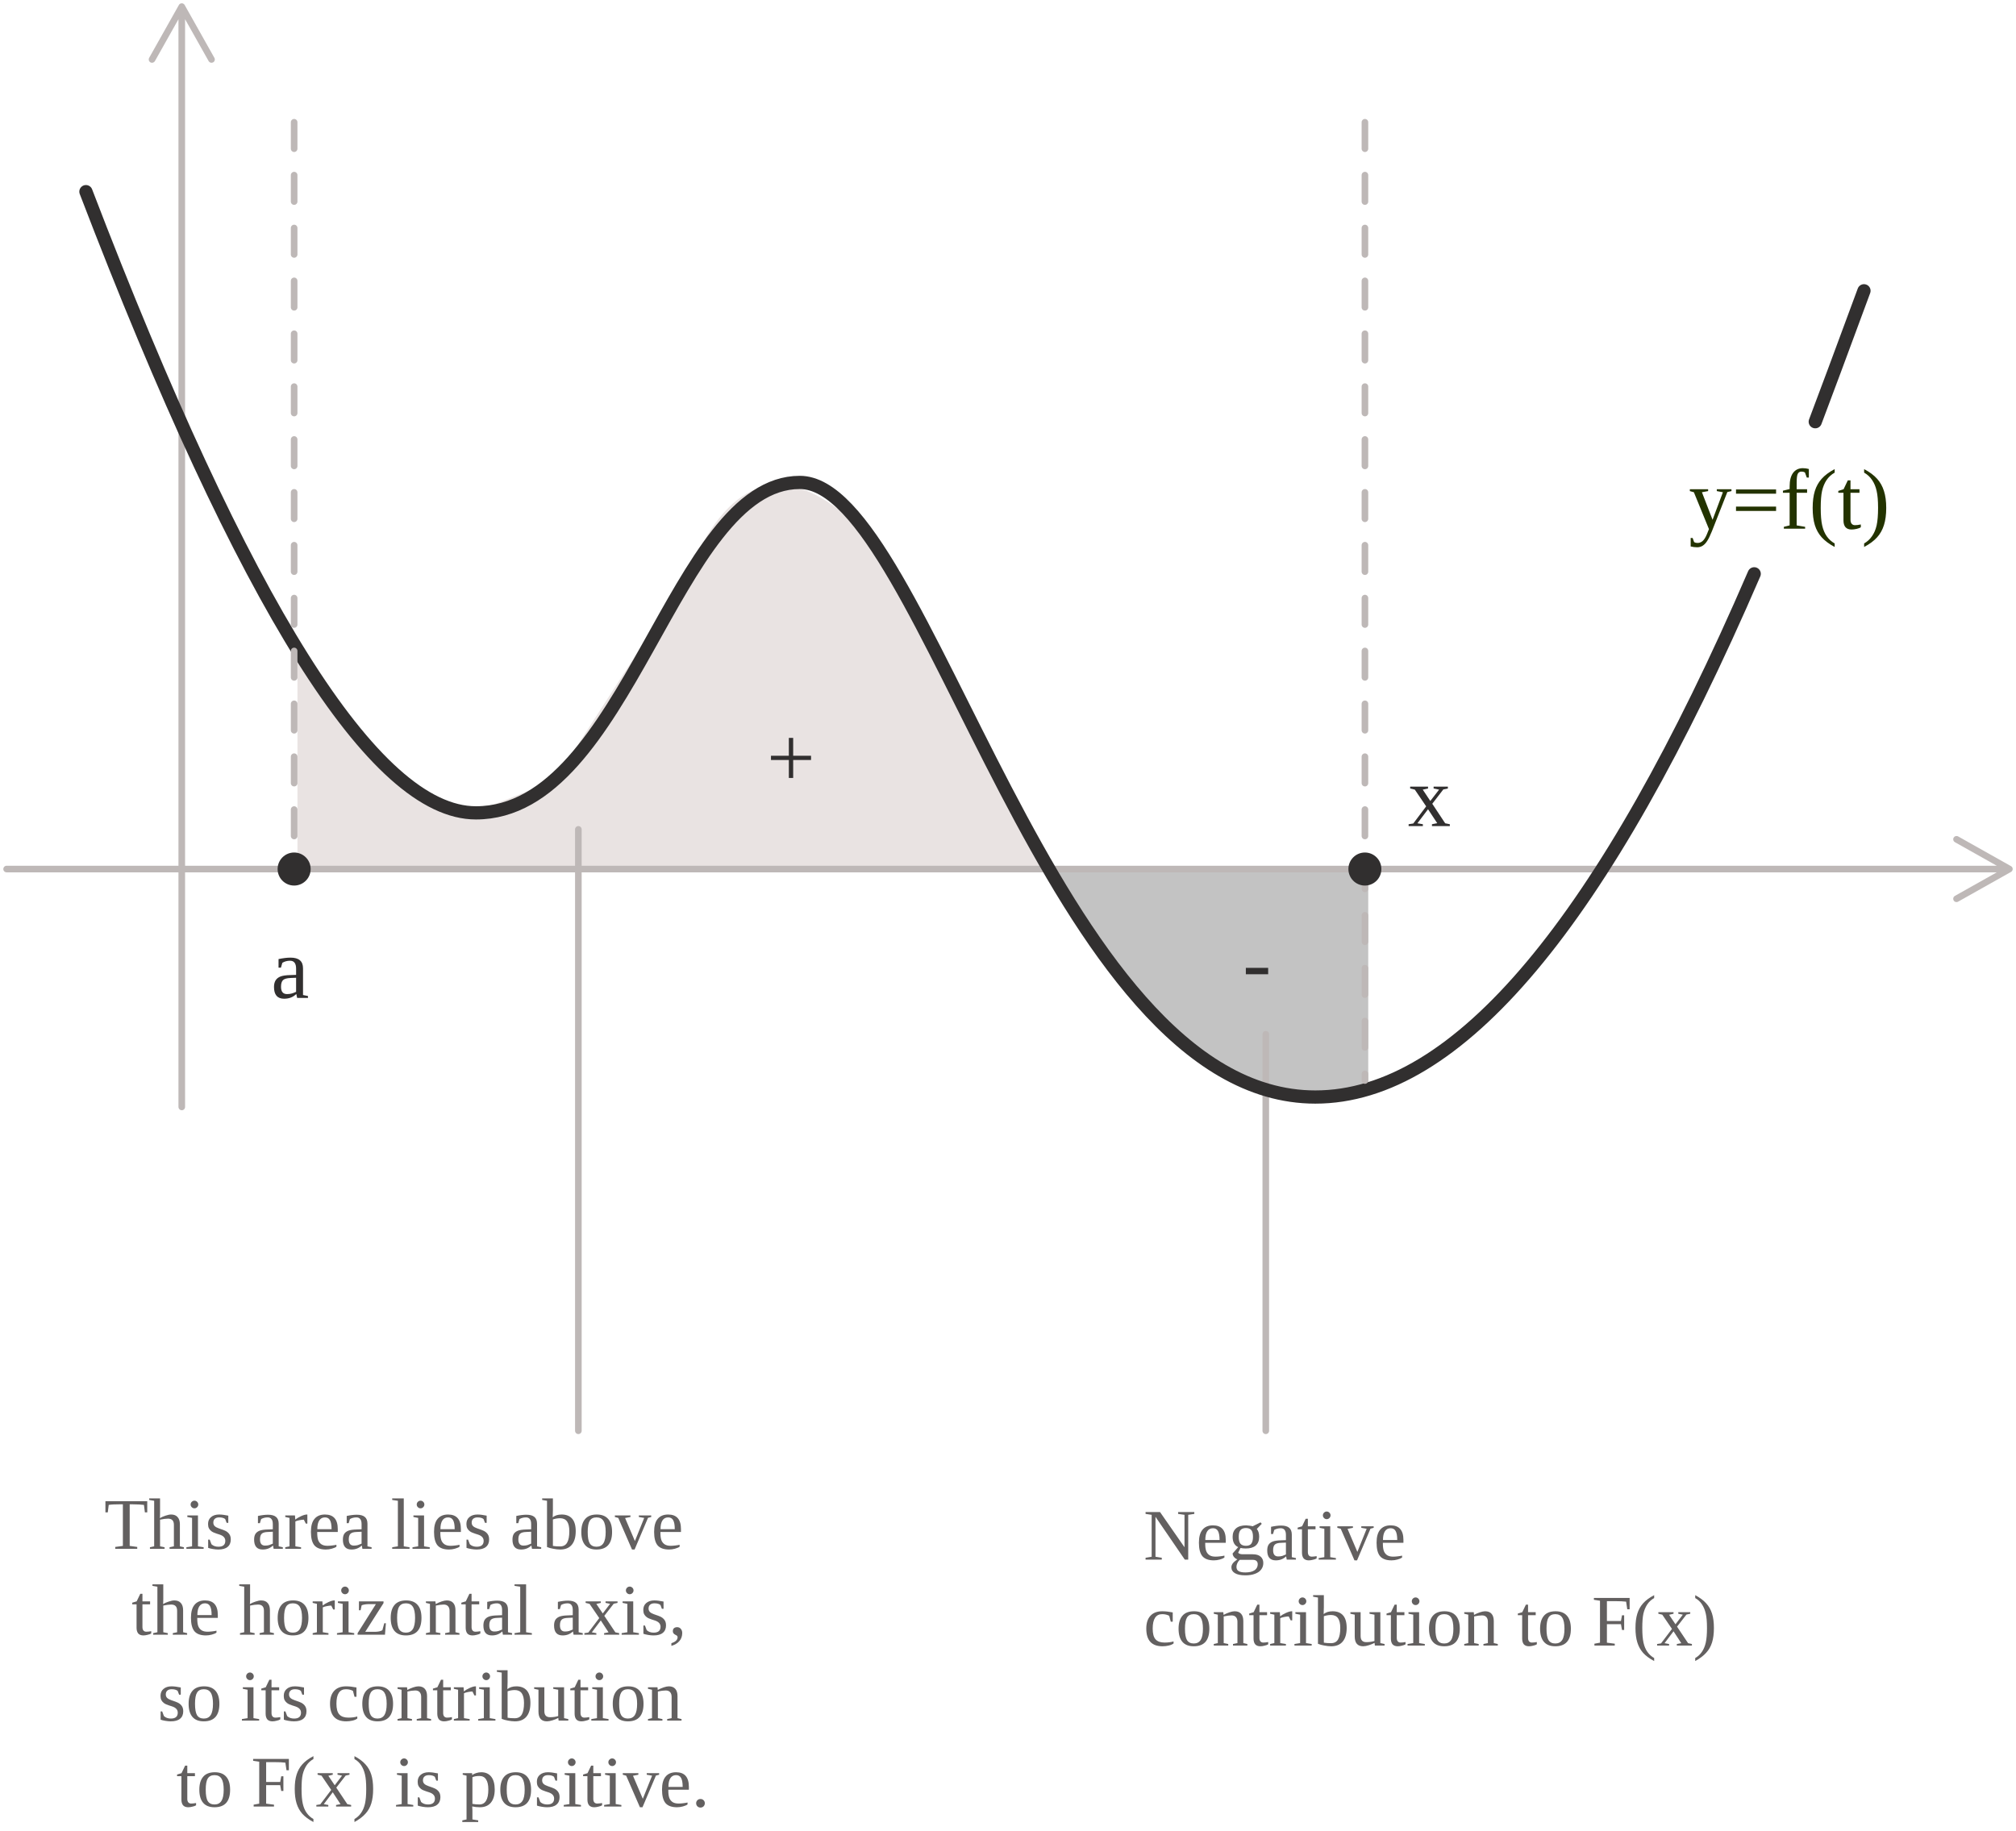
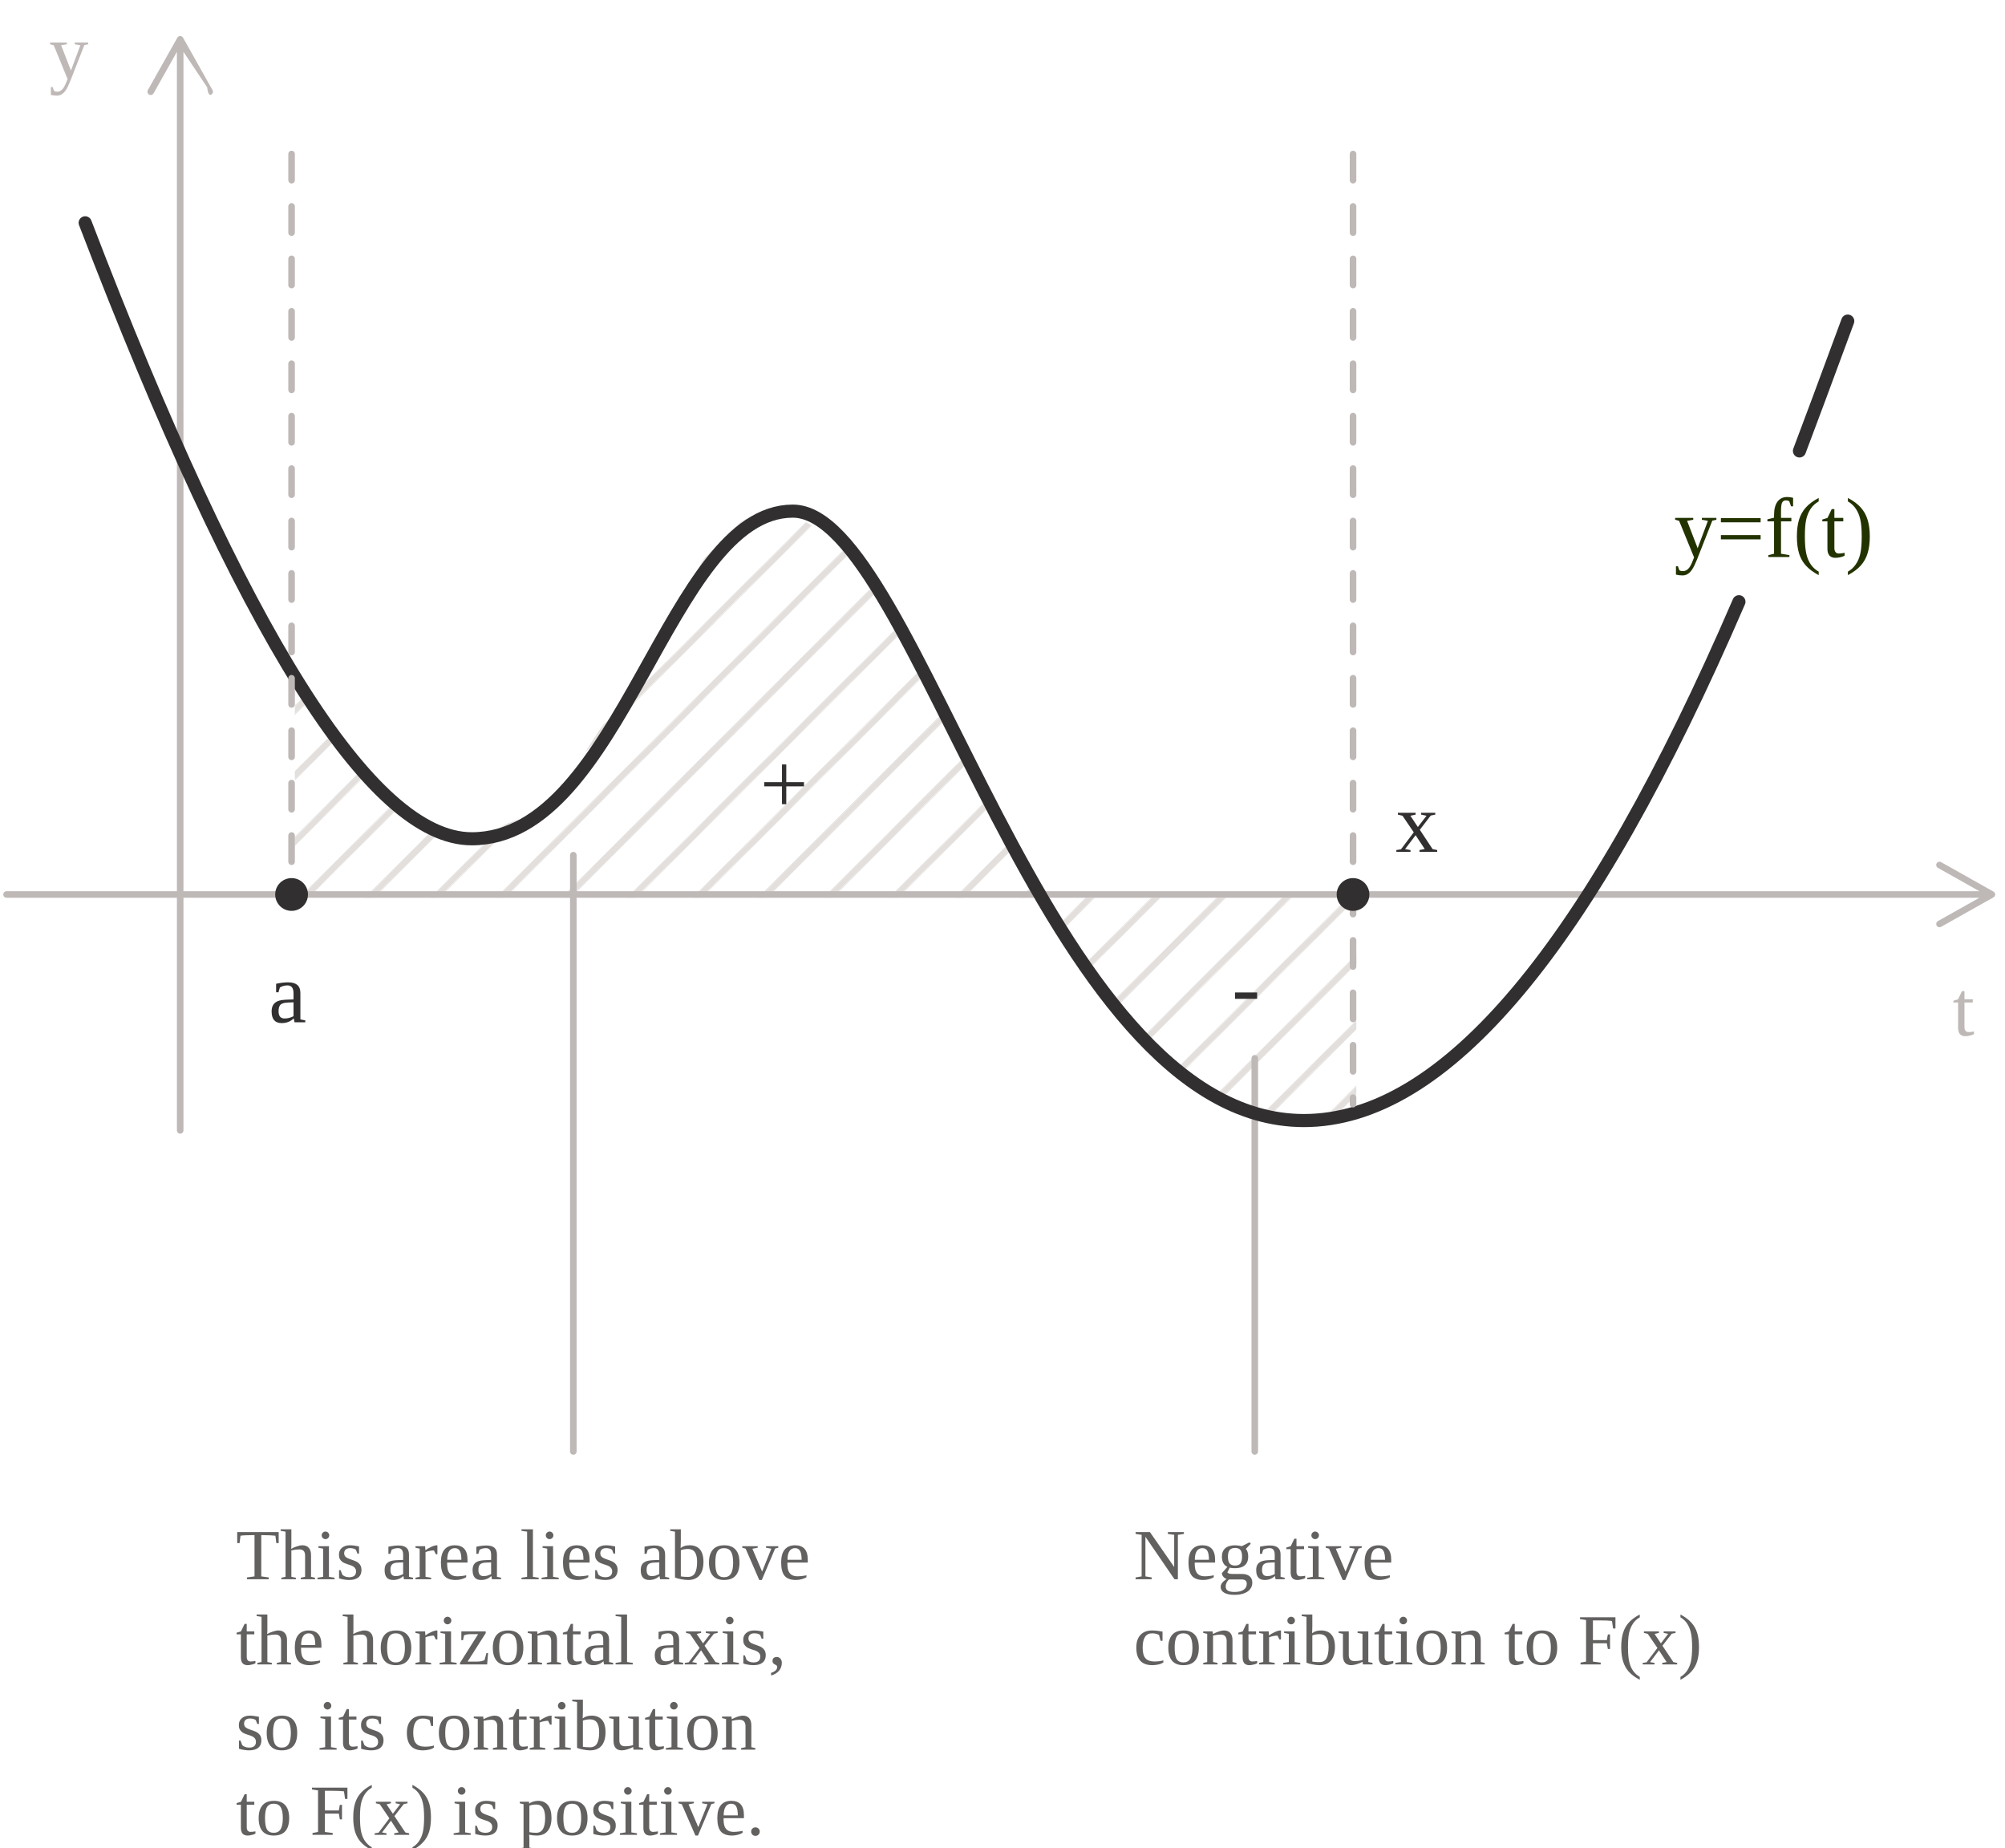
- <svg xmlns="http://www.w3.org/2000/svg" width="305px" height="277px" viewBox="0 0 305 277" version="1.1">
+ <svg xmlns="http://www.w3.org/2000/svg" width="306px" height="282px" viewBox="0 0 306 282" version="1.1">
+   <defs>
+     <pattern id="diagonal-lines" width="10" height="10" patternUnits="userSpaceOnUse">
+       <path d="M-2,2 L2,-2 M0,10 L10,0 M8,12 L12,8" fill="none" stroke="#E2DFDD" stroke-width="1" />
+     </pattern>
+   </defs>
  <g stroke="none" stroke-width="1" fill="none" fill-rule="evenodd">
-     <g transform="translate(-90, -84)">
-       <g transform="translate(91, 85)">
-         <path d="M26.882,-0.323 L26.936,-0.245 L31.436,7.755 C31.571,7.996 31.486,8.3 31.245,8.436 C31.031,8.556 30.767,8.502 30.615,8.32 L30.564,8.245 L26.999,1.906 L27,166.5 C27,166.776 26.776,167 26.5,167 C26.255,167 26.05,166.823 26.008,166.59 L26,166.5 L25.999,1.91 L22.436,8.245 C22.315,8.459 22.061,8.55 21.837,8.473 L21.755,8.436 C21.541,8.315 21.45,8.061 21.527,7.837 L21.564,7.755 L26.064,-0.245 C26.239,-0.557 26.665,-0.583 26.882,-0.323 Z" fill="#beb8b7" fill-rule="nonzero" />
-         <path d="M44,98 L58,115 C63.987,120.226 67.987,122.559 70,122 C72.013,121.441 76.346,119.774 83,117 L103,86 C108.958,71.632 116.958,68.632 127,77 C133.522,82.435 138.514,92.44 145,106 C147.334,110.879 151.334,119.213 157,131 L44,131 L44,98 Z" fill="#e9e3e2" />
-         <polygon fill="#C3C3C3" points="187 163 177 156 166 143 159 131 206 131 206 163.38 198 165" />
-         <path d="M295.163,125.527 L295.245,125.564 L303.245,130.064 C303.557,130.239 303.583,130.665 303.323,130.882 L303.245,130.936 L295.245,135.436 C295.004,135.571 294.7,135.486 294.564,135.245 C294.444,135.031 294.498,134.767 294.68,134.615 L294.755,134.564 L301.091,131 L3.85379111e-16,131 C-0.276,131 -0.5,130.776 -0.5,130.5 C-0.5,130.255 -0.323,130.05 -0.09,130.008 L-3.85379111e-16,130 L301.091,130 L294.755,126.436 C294.541,126.315 294.45,126.061 294.527,125.837 L294.564,125.755 C294.685,125.541 294.939,125.45 295.163,125.527 Z" fill="#beb8b7" fill-rule="nonzero" />
-         <line x1="86.5" y1="124.5" x2="86.5" y2="215.5" stroke="#beb8b7" stroke-linecap="round" stroke-linejoin="round" />
-         <line x1="190.5" y1="155.5" x2="190.5" y2="215.5" stroke="#beb8b7" stroke-linecap="round" stroke-linejoin="round" />
-         <text font-size="11" font-weight="normal" line-spacing="13" fill="#636060">
-           <tspan x="14.746" y="233.362">This area lies above </tspan>
-           <tspan x="18.893" y="246.362">the horizontal axis, </tspan>
-           <tspan x="22.831" y="259.362">so its contribution </tspan>
-           <tspan x="25.68" y="272.362">to F(x) is positive.</tspan>
-         </text>
-         <text font-size="11" font-weight="normal" line-spacing="13" fill="#636060">
-           <tspan x="172" y="235">Negative </tspan>
-           <tspan x="172" y="248">contribution to F(x)</tspan>
-         </text>
-         <path d="M12,28 C36,90.667 55.667,122 71,122 C94,122 101,72 120,72 C139,72 158,165 198,165 C219.482,165 241.613,138.609 264.393,85.828" stroke="#312f2f" stroke-width="2" stroke-linecap="round" stroke-linejoin="round" />
-         <path d="M273.629,62.813 C275.062,59.037 277.519,52.433 281,43" stroke="#312f2f" stroke-width="2" stroke-linecap="round" stroke-linejoin="round" />
-         <text font-size="13" font-weight="normal" fill="#233300">
-           <tspan x="254.5" y="79">y=f(t)</tspan>
-         </text>
-         <text font-size="13" font-weight="normal" fill="#312f2f">
-           <tspan x="115" y="118">+</tspan>
-         </text>
-         <text font-size="13" font-weight="normal" fill="#312f2f">
-           <tspan x="187" y="149">-</tspan>
-         </text>
-         <text font-size="13" font-weight="normal" fill="#312f2f">
-           <tspan x="40" y="150">a</tspan>
-         </text>
-         <text font-size="13" font-weight="normal" fill="#312f2f">
-           <tspan x="212" y="124">x</tspan>
-         </text>
-         <line x1="43.5" y1="17.5" x2="43.5" y2="130.5" stroke="#beb8b7" stroke-linecap="round" stroke-linejoin="round" stroke-dasharray="4" />
-         <line x1="205.5" y1="17.5" x2="205.5" y2="162.5" stroke="#beb8b7" stroke-linecap="round" stroke-linejoin="round" stroke-dasharray="4" />
-         <ellipse fill="#312f2f" cx="205.495" cy="130.5" rx="2.495" ry="2.5" />
-         <circle fill="#312f2f" cx="43.5" cy="130.5" r="2.5" />
-       </g>
+     <g transform="translate(1, 0)">
+       <path d="M162,58.62 L162,91 L154,92.62 L143,90.62 L133,83.62 L122,70.62 L115,58.62 L162,58.62 Z M83,4.62 C89.522,10.055 94.514,20.06 101,33.62 C103.334,38.499 107.334,46.833 113,58.62 L0,58.62 L0,25.62 L14,42.62 C19.987,47.846 23.987,50.179 26,49.62 C28.013,49.061 32.346,47.394 39,44.62 L59,13.62 C64.958,-0.748 72.958,-3.748 83,4.62 Z" transform="translate(44, 78.3799)" fill="url(#diagonal-lines)" />
+       <path d="M26.882,5.677 L26.936,5.755 L31.436,13.755 C31.571,13.996 31.486,14.3 31.245,14.436 C31.031,14.556 30.767,14.502 30.615,13.32 L30.564,13.245 L26.999,7.906 L27,172.5 C27,172.776 26.776,173 26.5,173 C26.255,173 26.05,172.823 26.008,172.59 L26,172.5 L25.999,7.91 L22.436,14.245 C22.315,14.459 22.061,14.55 21.837,14.473 L21.755,14.436 C21.541,14.315 21.45,14.061 21.527,13.837 L21.564,13.755 L26.064,5.755 C26.239,5.443 26.665,5.417 26.882,5.677 Z" fill="#BEB8B7" fill-rule="nonzero" />
+       <path d="M295.163,131.527 L295.245,131.564 L303.245,136.064 C303.557,136.239 303.583,136.665 303.323,136.882 L303.245,136.936 L295.245,141.436 C295.004,141.571 294.7,141.486 294.564,141.245 C294.444,141.031 294.498,140.767 294.68,140.615 L294.755,140.564 L301.091,137 L3.85379111e-16,137 C-0.276,137 -0.5,136.776 -0.5,136.5 C-0.5,136.255 -0.323,136.05 -0.09,136.008 L-3.85379111e-16,136 L301.091,136 L294.755,132.436 C294.541,132.315 294.45,132.061 294.527,131.837 L294.564,131.755 C294.685,131.541 294.939,131.45 295.163,131.527 Z" fill="#BEB8B7" fill-rule="nonzero" />
+       <line x1="86.5" y1="130.5" x2="86.5" y2="221.5" stroke="#BEB8B7" stroke-linecap="round" stroke-linejoin="round" />
+       <line x1="190.5" y1="161.5" x2="190.5" y2="221.5" stroke="#BEB8B7" stroke-linecap="round" stroke-linejoin="round" />
+       <text font-size="11" font-weight="normal" line-spacing="13" fill="#636060">
+         <tspan x="35" y="241">This area lies above </tspan>
+         <tspan x="35" y="254">the horizontal axis, </tspan>
+         <tspan x="35" y="267">so its contribution </tspan>
+         <tspan x="35" y="280">to F(x) is positive.</tspan>
+       </text>
+       <text font-size="11" font-weight="normal" line-spacing="13" fill="#636060">
+         <tspan x="172" y="241">Negative </tspan>
+         <tspan x="172" y="254">contribution to F(x)</tspan>
+       </text>
+       <path d="M12,34 C36,96.667 55.667,128 71,128 C94,128 101,78 120,78 C139,78 158,171 198,171 C219.482,171 241.613,144.609 264.393,91.828" stroke="#312F2F" stroke-width="2" stroke-linecap="round" stroke-linejoin="round" />
+       <path d="M273.629,68.813 C275.062,65.037 277.519,58.433 281,49" stroke="#312F2F" stroke-width="2" stroke-linecap="round" stroke-linejoin="round" />
+       <text font-size="13" font-weight="normal" fill="#233300">
+         <tspan x="254.5" y="85">y=f(t)</tspan>
+       </text>
+       <text font-size="13" font-weight="normal" fill="#312F2F">
+         <tspan x="115" y="124">+</tspan>
+       </text>
+       <text font-size="13" font-weight="normal" fill="#312F2F">
+         <tspan x="187" y="155">-</tspan>
+       </text>
+       <text font-size="13" font-weight="normal" fill="#312F2F">
+         <tspan x="40" y="156">a</tspan>
+       </text>
+       <text font-size="13" font-weight="normal" fill="#312F2F">
+         <tspan x="212" y="130">x</tspan>
+       </text>
+       <line x1="43.5" y1="23.5" x2="43.5" y2="136.5" stroke="#BEB8B7" stroke-linecap="round" stroke-linejoin="round" stroke-dasharray="4" />
+       <line x1="205.5" y1="23.5" x2="205.5" y2="168.5" stroke="#BEB8B7" stroke-linecap="round" stroke-linejoin="round" stroke-dasharray="4" />
+       <ellipse fill="#312F2F" cx="205.495" cy="136.5" rx="2.495" ry="2.5" />
+       <circle fill="#312F2F" cx="43.5" cy="136.5" r="2.5" />
+       <text fill="#BEB8B7" fill-rule="nonzero" font-size="12" font-weight="normal">
+         <tspan x="6.5" y="12">y</tspan>
+       </text>
+       <text fill="#BEB8B7" fill-rule="nonzero" font-size="12" font-weight="normal">
+         <tspan x="297" y="158">t</tspan>
+       </text>
    </g>
  </g>
</svg>
